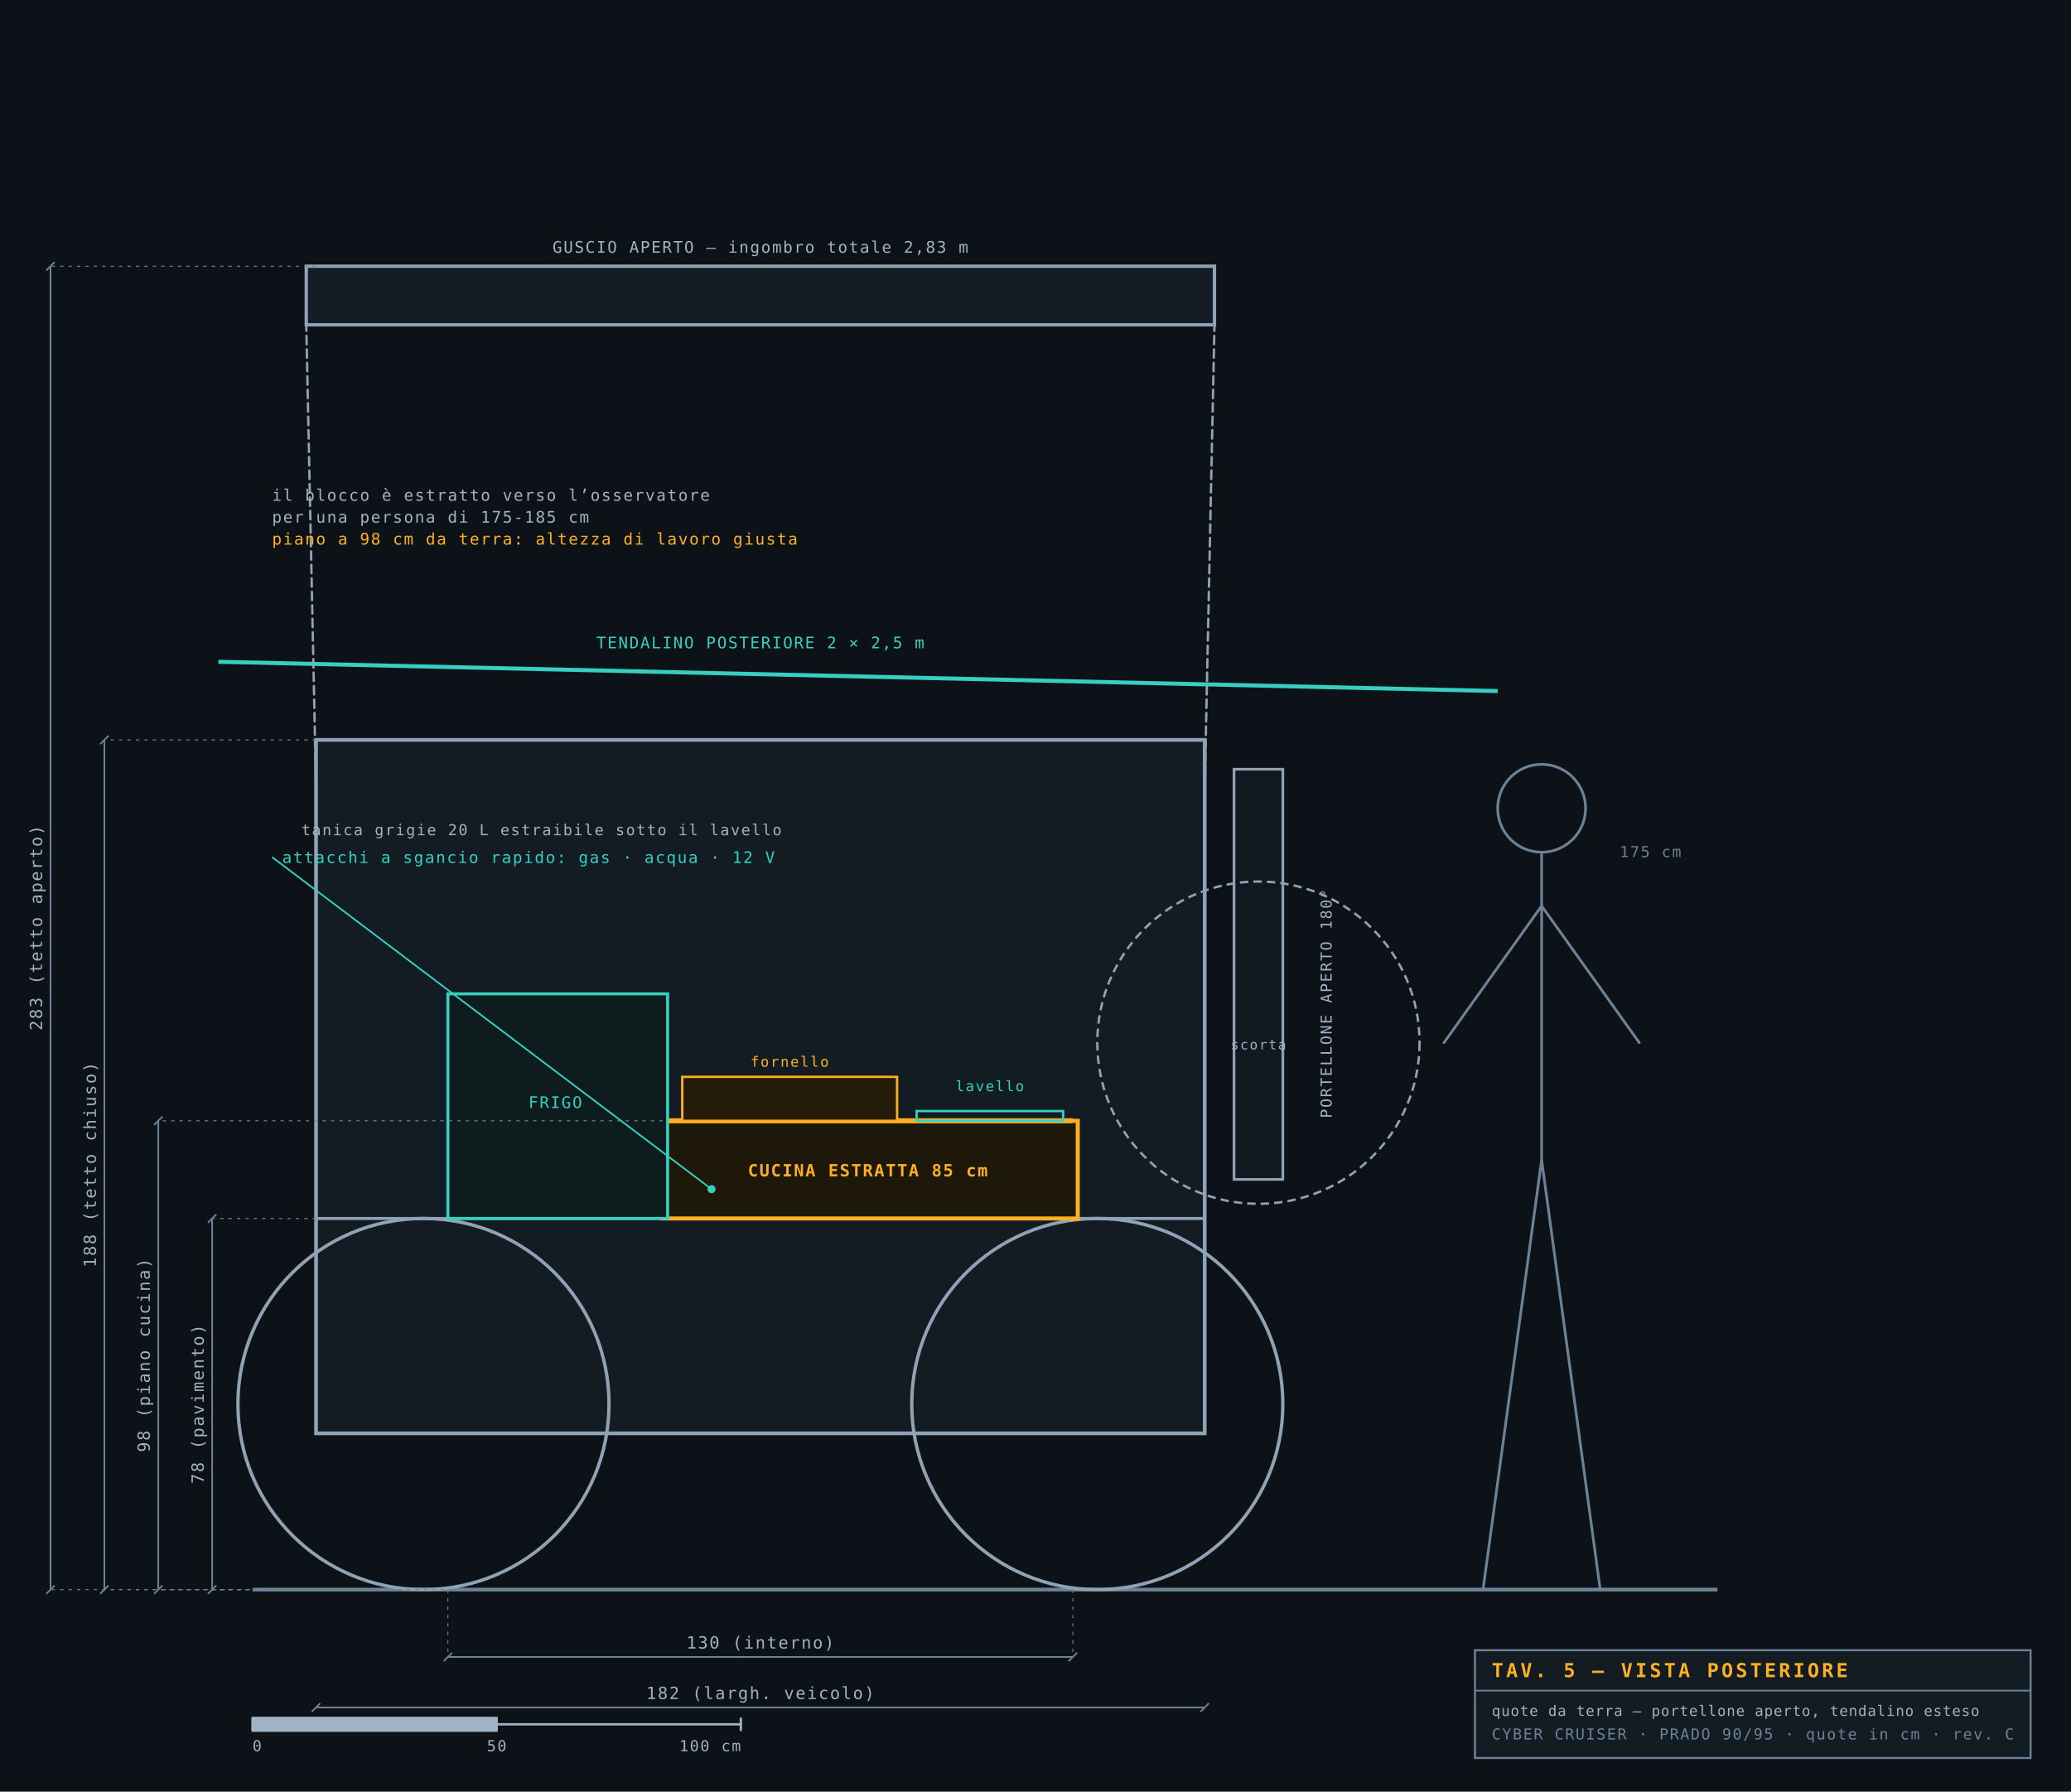
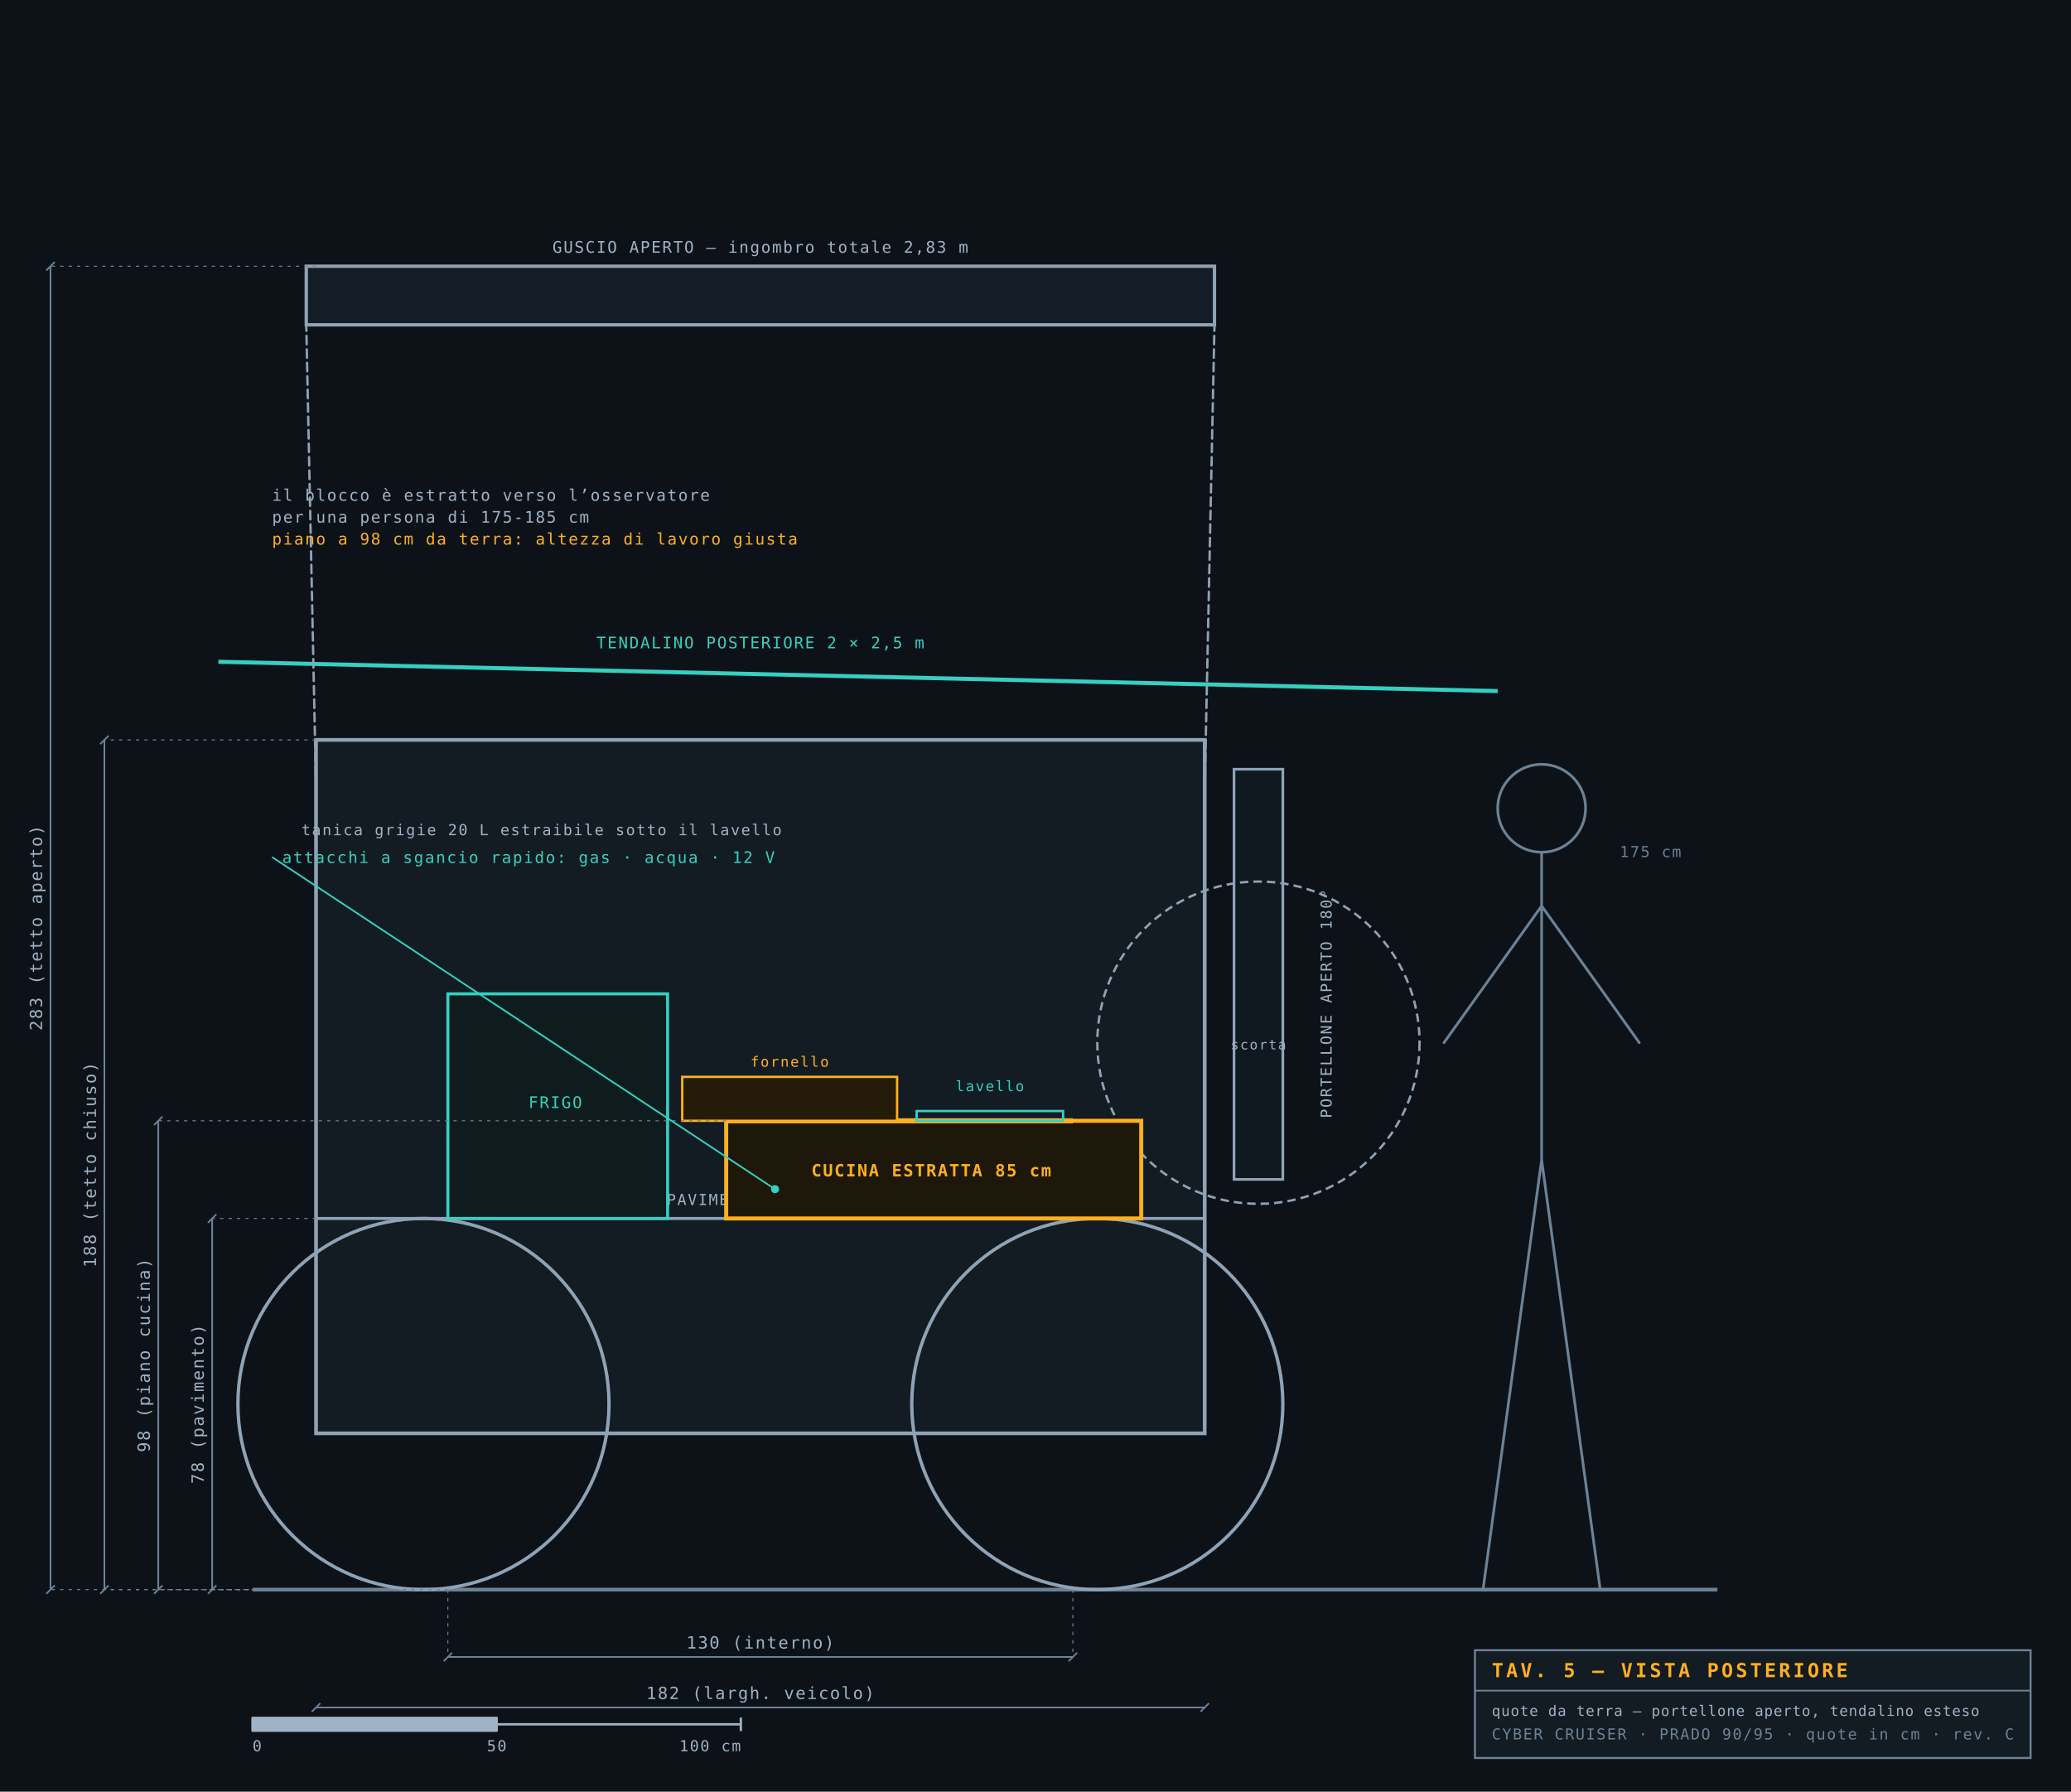
<svg xmlns="http://www.w3.org/2000/svg" viewBox="0 0 1230 1064" width="1230" height="1064" font-family="DejaVu Sans Mono, monospace">
  <rect width="1230" height="1064" fill="#0d1219" />
  <line x1="150.0" y1="944.0" x2="1020.0" y2="944.0" stroke="#6c8296" stroke-width="2.2" />
  <rect x="187.7" y="439.4" width="527.8" height="411.8" fill="#131b23" stroke="#8fa3b5" stroke-width="2.2" />
  <line x1="187.7" y1="723.6" x2="715.5" y2="723.6" stroke="#8fa3b5" stroke-width="1.8" />
  <text x="451.6" y="715.6" fill="#9fb3c4" font-size="9" font-family="DejaVu Sans Mono, monospace" letter-spacing="0.8" text-anchor="middle">PAVIMENTO DEL VANO</text>
  <circle cx="251.5" cy="833.8" r="110.2" fill="none" stroke="#8fa3b5" stroke-width="2" />
  <circle cx="651.7" cy="833.8" r="110.2" fill="none" stroke="#8fa3b5" stroke-width="2" />
  <rect x="732.9" y="456.8" width="29.0" height="243.6" fill="#101820" stroke="#8fa3b5" stroke-width="1.6" />
  <text x="790.9" y="596.0" fill="#9fb3c4" font-size="9" font-family="DejaVu Sans Mono, monospace" letter-spacing="0.8" text-anchor="middle" transform="rotate(-90 790.9 596.0)">PORTELLONE APERTO 180°</text>
  <circle cx="747.4" cy="619.2" r="95.7" fill="none" stroke="#8fa3b5" stroke-width="1.4" stroke-dasharray="5 3" />
  <text x="747.4" y="623.2" fill="#9fb3c4" font-size="8" font-family="DejaVu Sans Mono, monospace" letter-spacing="0.8" text-anchor="middle">scorta</text>
-   <rect x="393.6" y="665.6" width="246.5" height="58.0" fill="#1d1809" stroke="#ffb020" stroke-width="2.4" />
-   <line x1="393.6" y1="665.6" x2="637.2" y2="665.6" stroke="#ffb020" stroke-width="3" />
-   <text x="515.4" y="698.6" fill="#ffb020" font-size="10" font-family="DejaVu Sans Mono, monospace" letter-spacing="0.8" text-anchor="middle" font-weight="600">CUCINA ESTRATTA 85 cm</text>
+   <rect x="431.3" y="665.6" width="246.5" height="58.0" fill="#1d1809" stroke="#ffb020" stroke-width="2.4" />
+   <line x1="431.3" y1="665.6" x2="637.2" y2="665.6" stroke="#ffb020" stroke-width="3" />
+   <text x="553.1" y="698.6" fill="#ffb020" font-size="10" font-family="DejaVu Sans Mono, monospace" letter-spacing="0.8" text-anchor="middle" font-weight="600">CUCINA ESTRATTA 85 cm</text>
  <rect x="405.2" y="639.5" width="127.6" height="26.1" fill="#241c08" stroke="#ffb020" stroke-width="1.4" />
  <text x="469.0" y="633.5" fill="#ffb020" font-size="8.5" font-family="DejaVu Sans Mono, monospace" letter-spacing="0.8" text-anchor="middle">fornello</text>
  <rect x="544.4" y="659.8" width="87.0" height="5.8" fill="none" stroke="#35d0c0" stroke-width="1.4" />
  <text x="587.9" y="648.0" fill="#35d0c0" font-size="8.5" font-family="DejaVu Sans Mono, monospace" letter-spacing="0.8" text-anchor="middle">lavello</text>
  <rect x="266.0" y="590.2" width="130.5" height="133.4" fill="#0f1c1e" stroke="#35d0c0" stroke-width="1.8" />
  <text x="329.8" y="658.0" fill="#35d0c0" font-size="9.5" font-family="DejaVu Sans Mono, monospace" letter-spacing="0.8" text-anchor="middle">FRIGO</text>
  <line x1="129.7" y1="393.0" x2="889.5" y2="410.4" stroke="#35d0c0" stroke-width="2.4" />
  <text x="451.6" y="385.0" fill="#35d0c0" font-size="9.5" font-family="DejaVu Sans Mono, monospace" letter-spacing="0.8" text-anchor="middle">TENDALINO POSTERIORE 2 × 2,5 m</text>
  <rect x="181.9" y="158.1" width="539.4" height="34.8" fill="#141c25" stroke="#8fa3b5" stroke-width="2" />
  <path d="M 187.7 468.4 L 181.9 192.9" fill="none" stroke="#8fa3b5" stroke-width="1.4" stroke-dasharray="5 3" stroke-linejoin="round" stroke-linecap="round" />
  <path d="M 715.5 468.4 L 721.3 192.9" fill="none" stroke="#8fa3b5" stroke-width="1.4" stroke-dasharray="5 3" stroke-linejoin="round" stroke-linecap="round" />
  <text x="451.6" y="150.1" fill="#9fb3c4" font-size="9.5" font-family="DejaVu Sans Mono, monospace" letter-spacing="0.8" text-anchor="middle">GUSCIO APERTO — ingombro totale 2,83 m</text>
  <circle cx="915.6" cy="480.0" r="26.1" fill="none" stroke="#6c8296" stroke-width="1.6" />
  <path d="M 915.6 506.1 L 915.6 688.8                M 915.6 538 L 857.6 619.2                M 915.6 538 L 973.6 619.2                M 915.6 688.8 L 880.8 944                M 915.6 688.8 L 950.4 944" fill="none" stroke="#6c8296" stroke-width="1.6" stroke-linejoin="round" stroke-linecap="round" />
  <text x="962.0" y="509.0" fill="#6c8296" font-size="9" font-family="DejaVu Sans Mono, monospace" letter-spacing="0.8" text-anchor="start">175 cm</text>
  <line x1="126.0" y1="944.0" x2="126.0" y2="723.6" stroke="#6c8296" stroke-width="1" />
  <line x1="123.5" y1="946.5" x2="128.5" y2="941.5" stroke="#6c8296" stroke-width="1" />
  <line x1="123.5" y1="726.1" x2="128.5" y2="721.1" stroke="#6c8296" stroke-width="1" />
  <line x1="187.7" y1="944.0" x2="126.0" y2="944.0" stroke="#6c8296" stroke-width="0.6" stroke-dasharray="2 3" />
  <line x1="187.7" y1="723.6" x2="126.0" y2="723.6" stroke="#6c8296" stroke-width="0.6" stroke-dasharray="2 3" />
  <text x="121.0" y="833.8" fill="#9fb3c4" font-size="10" font-family="DejaVu Sans Mono, monospace" letter-spacing="0.8" text-anchor="middle" transform="rotate(-90 121.0 833.8)">78  (pavimento)</text>
  <line x1="94.0" y1="944.0" x2="94.0" y2="665.6" stroke="#6c8296" stroke-width="1" />
  <line x1="91.5" y1="946.5" x2="96.5" y2="941.5" stroke="#6c8296" stroke-width="1" />
  <line x1="91.5" y1="668.1" x2="96.5" y2="663.1" stroke="#6c8296" stroke-width="1" />
-   <line x1="393.6" y1="944.0" x2="94.0" y2="944.0" stroke="#6c8296" stroke-width="0.6" stroke-dasharray="2 3" />
-   <line x1="393.6" y1="665.6" x2="94.0" y2="665.6" stroke="#6c8296" stroke-width="0.6" stroke-dasharray="2 3" />
+   <line x1="431.3" y1="944.0" x2="94.0" y2="944.0" stroke="#6c8296" stroke-width="0.6" stroke-dasharray="2 3" />
+   <line x1="431.3" y1="665.6" x2="94.0" y2="665.6" stroke="#6c8296" stroke-width="0.6" stroke-dasharray="2 3" />
  <text x="89.0" y="804.8" fill="#9fb3c4" font-size="10" font-family="DejaVu Sans Mono, monospace" letter-spacing="0.8" text-anchor="middle" transform="rotate(-90 89.0 804.8)">98  (piano cucina)</text>
  <line x1="62.0" y1="944.0" x2="62.0" y2="439.4" stroke="#6c8296" stroke-width="1" />
  <line x1="59.5" y1="946.5" x2="64.5" y2="941.5" stroke="#6c8296" stroke-width="1" />
  <line x1="59.5" y1="441.9" x2="64.5" y2="436.9" stroke="#6c8296" stroke-width="1" />
  <line x1="187.7" y1="944.0" x2="62.0" y2="944.0" stroke="#6c8296" stroke-width="0.6" stroke-dasharray="2 3" />
  <line x1="187.7" y1="439.4" x2="62.0" y2="439.4" stroke="#6c8296" stroke-width="0.6" stroke-dasharray="2 3" />
  <text x="57.0" y="691.7" fill="#9fb3c4" font-size="10" font-family="DejaVu Sans Mono, monospace" letter-spacing="0.8" text-anchor="middle" transform="rotate(-90 57.0 691.7)">188  (tetto chiuso)</text>
  <line x1="30.0" y1="944.0" x2="30.0" y2="158.1" stroke="#6c8296" stroke-width="1" />
  <line x1="27.5" y1="946.5" x2="32.5" y2="941.5" stroke="#6c8296" stroke-width="1" />
  <line x1="27.5" y1="160.6" x2="32.5" y2="155.6" stroke="#6c8296" stroke-width="1" />
  <line x1="187.7" y1="944.0" x2="30.0" y2="944.0" stroke="#6c8296" stroke-width="0.6" stroke-dasharray="2 3" />
  <line x1="187.7" y1="158.1" x2="30.0" y2="158.1" stroke="#6c8296" stroke-width="0.6" stroke-dasharray="2 3" />
  <text x="25.0" y="551.0" fill="#9fb3c4" font-size="10" font-family="DejaVu Sans Mono, monospace" letter-spacing="0.8" text-anchor="middle" transform="rotate(-90 25.0 551.0)">283  (tetto aperto)</text>
  <line x1="266.0" y1="984.0" x2="637.2" y2="984.0" stroke="#6c8296" stroke-width="1" />
  <line x1="263.5" y1="986.5" x2="268.5" y2="981.5" stroke="#6c8296" stroke-width="1" />
  <line x1="634.7" y1="986.5" x2="639.7" y2="981.5" stroke="#6c8296" stroke-width="1" />
  <line x1="266.0" y1="944.0" x2="266.0" y2="984.0" stroke="#6c8296" stroke-width="0.6" stroke-dasharray="2 3" />
  <line x1="637.2" y1="944.0" x2="637.2" y2="984.0" stroke="#6c8296" stroke-width="0.6" stroke-dasharray="2 3" />
  <text x="451.6" y="979.0" fill="#9fb3c4" font-size="10" font-family="DejaVu Sans Mono, monospace" letter-spacing="0.8" text-anchor="middle">130  (interno)</text>
  <line x1="187.7" y1="1014.0" x2="715.5" y2="1014.0" stroke="#6c8296" stroke-width="1" />
  <line x1="185.2" y1="1016.5" x2="190.2" y2="1011.5" stroke="#6c8296" stroke-width="1" />
  <line x1="713.0" y1="1016.5" x2="718.0" y2="1011.5" stroke="#6c8296" stroke-width="1" />
  <text x="451.6" y="1009.0" fill="#9fb3c4" font-size="10" font-family="DejaVu Sans Mono, monospace" letter-spacing="0.8" text-anchor="middle">182  (largh. veicolo)</text>
  <text x="161.6" y="323.4" fill="#ffb020" font-size="9.5" font-family="DejaVu Sans Mono, monospace" letter-spacing="0.8" text-anchor="start">piano a 98 cm da terra: altezza di lavoro giusta</text>
  <text x="161.6" y="310.4" fill="#9fb3c4" font-size="9.5" font-family="DejaVu Sans Mono, monospace" letter-spacing="0.8" text-anchor="start">per una persona di 175-185 cm</text>
  <text x="161.6" y="297.4" fill="#9fb3c4" font-size="9.5" font-family="DejaVu Sans Mono, monospace" letter-spacing="0.8" text-anchor="start">il blocco è estratto verso l’osservatore</text>
-   <line x1="422.6" y1="706.2" x2="161.6" y2="509.0" stroke="#35d0c0" stroke-width="1" />
-   <circle cx="422.6" cy="706.2" r="2.4" fill="#35d0c0" stroke="none" stroke-width="1.4" />
+   <line x1="460.3" y1="706.2" x2="161.6" y2="509.0" stroke="#35d0c0" stroke-width="1" />
+   <circle cx="460.3" cy="706.2" r="2.4" fill="#35d0c0" stroke="none" stroke-width="1.4" />
  <text x="167.6" y="512.5" fill="#35d0c0" font-size="9.5" font-family="DejaVu Sans Mono, monospace" letter-spacing="0.8" text-anchor="start">attacchi a sgancio rapido: gas · acqua · 12 V</text>
  <text x="179.0" y="496.0" fill="#9fb3c4" font-size="9" font-family="DejaVu Sans Mono, monospace" letter-spacing="0.8" text-anchor="start">tanica grigie 20 L estraibile sotto il lavello</text>
  <line x1="150.0" y1="1024.0" x2="440.0" y2="1024.0" stroke="#9fb3c4" stroke-width="1.4" />
  <rect x="150.0" y="1020.0" width="145.0" height="8.0" fill="#9fb3c4" stroke="#9fb3c4" stroke-width="1" />
  <line x1="150.0" y1="1020.0" x2="150.0" y2="1028.0" stroke="#9fb3c4" stroke-width="1.4" />
  <line x1="295.0" y1="1020.0" x2="295.0" y2="1028.0" stroke="#9fb3c4" stroke-width="1.4" />
  <line x1="440.0" y1="1020.0" x2="440.0" y2="1028.0" stroke="#9fb3c4" stroke-width="1.4" />
  <text x="150.0" y="1040.0" fill="#9fb3c4" font-size="9" font-family="DejaVu Sans Mono, monospace" letter-spacing="0.8" text-anchor="start">0</text>
  <text x="295.0" y="1040.0" fill="#9fb3c4" font-size="9" font-family="DejaVu Sans Mono, monospace" letter-spacing="0.8" text-anchor="middle">50</text>
  <text x="440.0" y="1040.0" fill="#9fb3c4" font-size="9" font-family="DejaVu Sans Mono, monospace" letter-spacing="0.8" text-anchor="end">100 cm</text>
  <rect x="876.0" y="980.0" width="330.0" height="64.0" fill="#131b23" stroke="#6c8296" stroke-width="1.2" />
  <line x1="876.0" y1="1004.0" x2="1206.0" y2="1004.0" stroke="#6c8296" stroke-width="1" />
  <text x="886.0" y="996.0" fill="#ffb020" font-size="11.5" font-family="DejaVu Sans Mono, monospace" letter-spacing="1.6" text-anchor="start" font-weight="700">TAV. 5 — VISTA POSTERIORE</text>
  <text x="886.0" y="1019.0" fill="#9fb3c4" font-size="8.6" font-family="DejaVu Sans Mono, monospace" letter-spacing="0.4" text-anchor="start">quote da terra — portellone aperto, tendalino esteso</text>
  <text x="886.0" y="1033.0" fill="#6c8296" font-size="9" font-family="DejaVu Sans Mono, monospace" letter-spacing="0.8" text-anchor="start">CYBER CRUISER · PRADO 90/95 · quote in cm · rev. C</text>
</svg>
